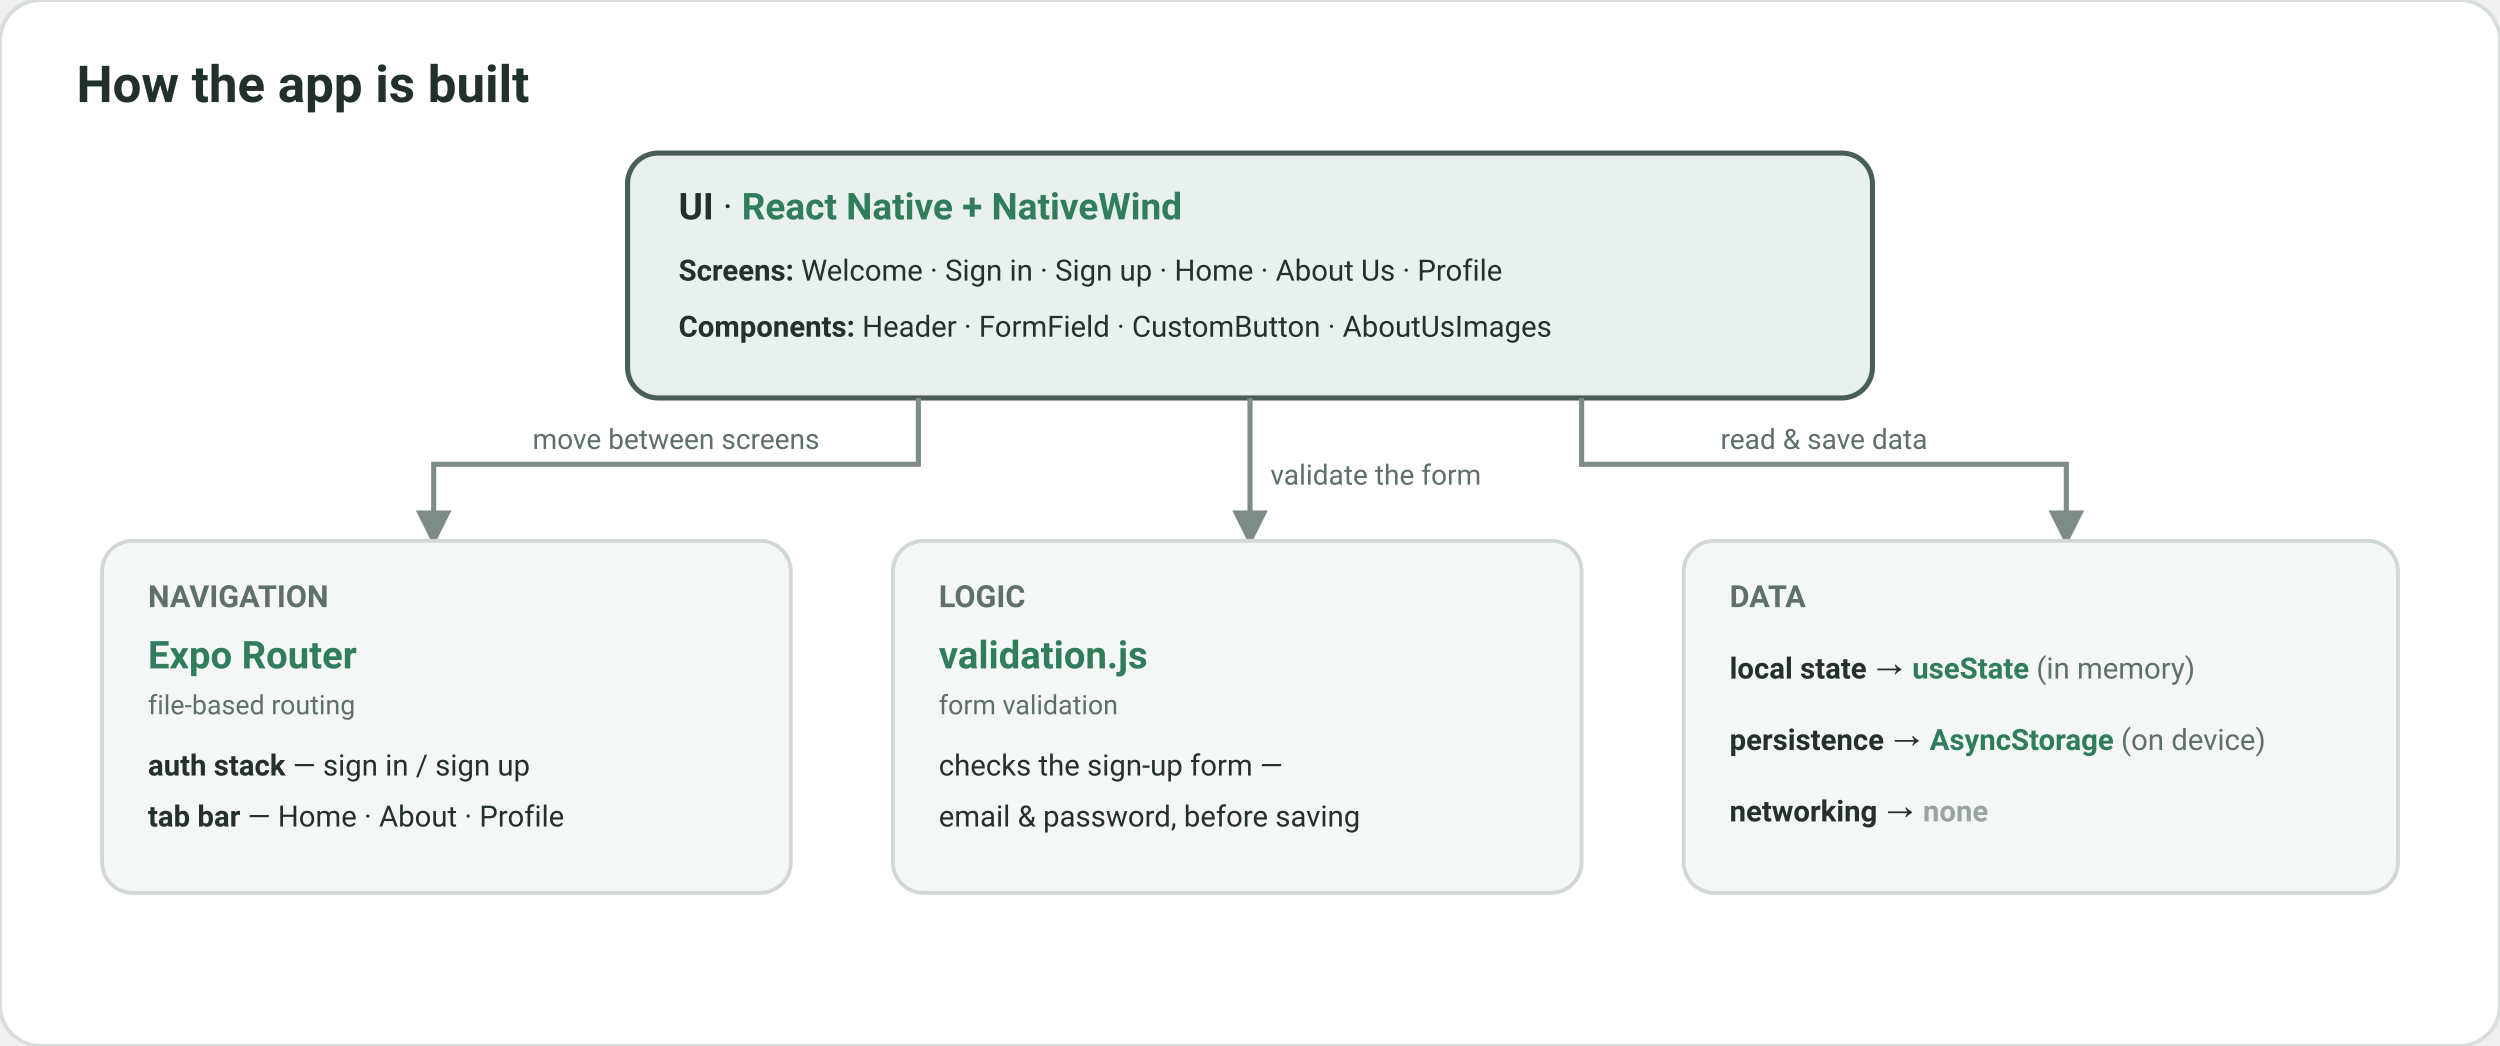
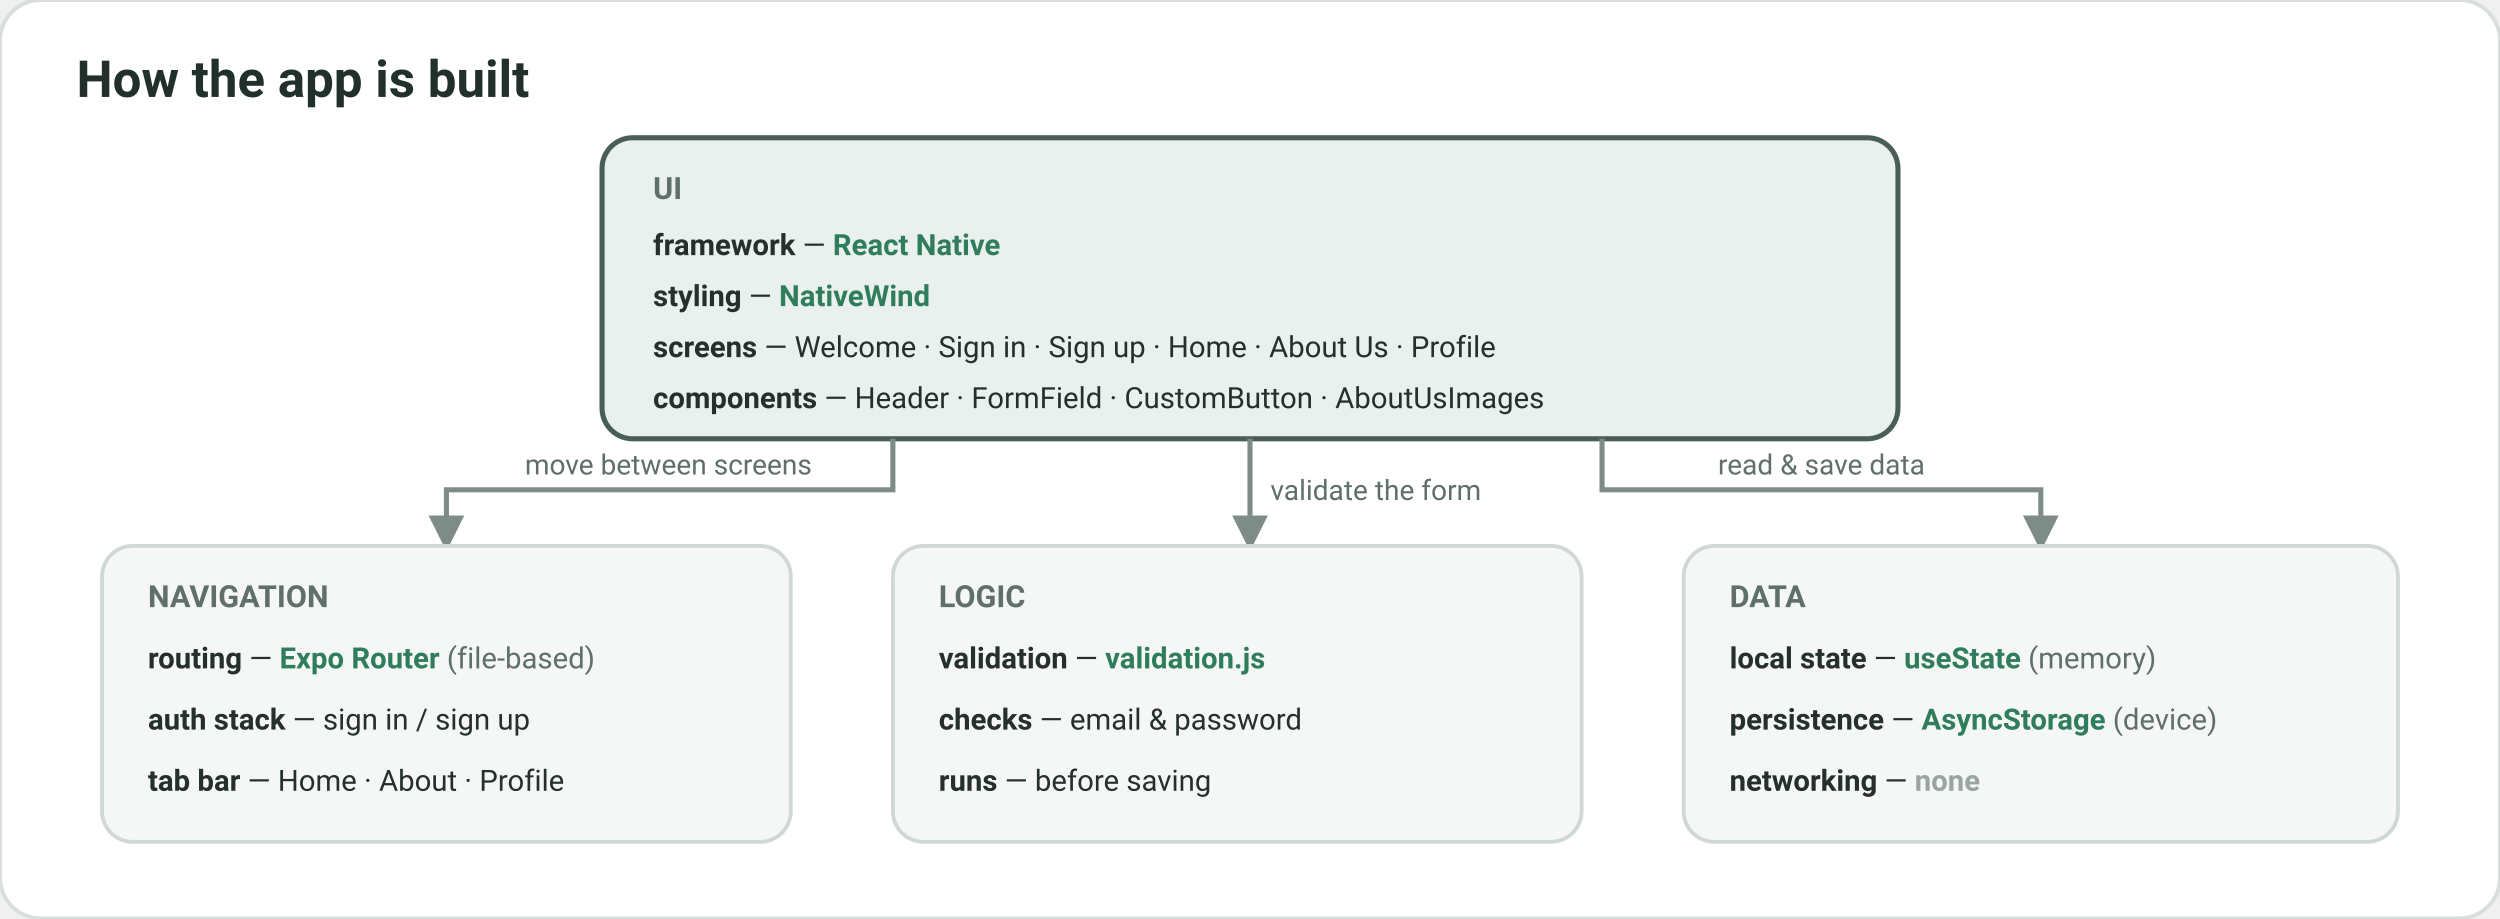
- <svg xmlns="http://www.w3.org/2000/svg" viewBox="0 0 980 410" font-family="-apple-system, Segoe UI, Roboto, Helvetica, Arial, sans-serif">
+ <svg xmlns="http://www.w3.org/2000/svg" viewBox="0 0 980 360" font-family="-apple-system, Segoe UI, Roboto, Helvetica, Arial, sans-serif">
  <defs>
    <marker id="ah" viewBox="0 0 10 10" refX="8.5" refY="5" markerWidth="7" markerHeight="7" orient="auto-start-reverse">
      <path d="M0,0 L10,5 L0,10 z" fill="#7d8c87" />
    </marker>
  </defs>
-   <rect x="0" y="0" width="980" height="410" rx="16" fill="#ffffff" stroke="#d7dedb" stroke-width="1.5" />
-   <text x="30" y="40" font-size="20" font-weight="700" fill="#22302b">How the app is built</text>
-   <rect x="246" y="60" width="488" height="96" rx="12" fill="#e9f0ed" stroke="#495E57" stroke-width="2" />
-   <text x="266" y="86" font-size="14.5" fill="#22302b">
-     <tspan font-weight="700">UI</tspan>  ·  <tspan font-weight="700" fill="#2f7d5b">React Native + NativeWind</tspan>
-   </text>
-   <text x="266" y="110" font-size="11.5" fill="#243029">
-     <tspan font-weight="700">Screens:</tspan> Welcome · Sign in · Sign up · Home · About Us · Profile</text>
-   <text x="266" y="132" font-size="11.5" fill="#243029">
-     <tspan font-weight="700">Components:</tspan> Header · FormField · CustomButton · AboutUsImages</text>
-   <path d="M 360,156 V 182 H 170 V 212" fill="none" stroke="#7d8c87" stroke-width="2" marker-end="url(#ah)" />
-   <text x="265" y="176" text-anchor="middle" font-size="11" fill="#5f6f6a">move between screens</text>
-   <path d="M 490,156 V 212" fill="none" stroke="#7d8c87" stroke-width="2" marker-end="url(#ah)" />
-   <text x="498" y="190" font-size="11" fill="#5f6f6a">validate the form</text>
-   <path d="M 620,156 V 182 H 810 V 212" fill="none" stroke="#7d8c87" stroke-width="2" marker-end="url(#ah)" />
-   <text x="715" y="176" text-anchor="middle" font-size="11" fill="#5f6f6a">read &amp; save data</text>
-   <rect x="40" y="212" width="270" height="138" rx="12" fill="#f4f7f6" stroke="#cfd8d4" stroke-width="1.5" />
+   <rect x="0" y="0" width="980" height="360" rx="16" fill="#ffffff" stroke="#d7dedb" stroke-width="1.5" />
+   <text x="30" y="38" font-size="20" font-weight="700" fill="#22302b">How the app is built</text>
+   <rect x="236" y="54" width="508" height="118" rx="12" fill="#e9f0ed" stroke="#495E57" stroke-width="2" />
+   <text x="256" y="78" font-size="12" font-weight="700" fill="#5f6f6a">UI</text>
+   <g font-size="11.5" fill="#243029">
+     <text x="256" y="100">
+       <tspan font-weight="700">framework</tspan> — <tspan font-weight="700" fill="#2f7d5b">React Native</tspan>
+     </text>
+     <text x="256" y="120">
+       <tspan font-weight="700">styling</tspan> — <tspan font-weight="700" fill="#2f7d5b">NativeWind</tspan>
+     </text>
+     <text x="256" y="140">
+       <tspan font-weight="700">screens</tspan> — Welcome · Sign in · Sign up · Home · About Us · Profile</text>
+     <text x="256" y="160">
+       <tspan font-weight="700">components</tspan> — Header · FormField · CustomButton · AboutUsImages</text>
+   </g>
+   <path d="M 350,172 V 192 H 175 V 214" fill="none" stroke="#7d8c87" stroke-width="2" marker-end="url(#ah)" />
+   <text x="262" y="186" text-anchor="middle" font-size="11" fill="#5f6f6a">move between screens</text>
+   <path d="M 490,172 V 214" fill="none" stroke="#7d8c87" stroke-width="2" marker-end="url(#ah)" />
+   <text x="498" y="196" font-size="11" fill="#5f6f6a">validate the form</text>
+   <path d="M 628,172 V 192 H 800 V 214" fill="none" stroke="#7d8c87" stroke-width="2" marker-end="url(#ah)" />
+   <text x="714" y="186" text-anchor="middle" font-size="11" fill="#5f6f6a">read &amp; save data</text>
+   <rect x="40" y="214" width="270" height="116" rx="12" fill="#f4f7f6" stroke="#cfd8d4" stroke-width="1.5" />
  <text x="58" y="238" font-size="12" font-weight="700" fill="#5f6f6a">NAVIGATION</text>
-   <text x="58" y="262" font-size="15" font-weight="700" fill="#2f7d5b">Expo Router</text>
-   <text x="58" y="280" font-size="10.5" fill="#5f6f6a">file-based routing</text>
-   <text x="58" y="304" font-size="11.5" fill="#243029">
-     <tspan font-weight="700">auth stack</tspan> — sign in / sign up</text>
-   <text x="58" y="324" font-size="11.5" fill="#243029">
-     <tspan font-weight="700">tab bar</tspan> — Home · About · Profile</text>
-   <rect x="350" y="212" width="270" height="138" rx="12" fill="#f4f7f6" stroke="#cfd8d4" stroke-width="1.5" />
+   <g font-size="11.5" fill="#243029">
+     <text x="58" y="262">
+       <tspan font-weight="700">routing</tspan> — <tspan font-weight="700" fill="#2f7d5b">Expo Router</tspan>
+       <tspan fill="#5f6f6a">(file-based)</tspan>
+     </text>
+     <text x="58" y="286">
+       <tspan font-weight="700">auth stack</tspan> — sign in / sign up</text>
+     <text x="58" y="310">
+       <tspan font-weight="700">tab bar</tspan> — Home · About · Profile</text>
+   </g>
+   <rect x="350" y="214" width="270" height="116" rx="12" fill="#f4f7f6" stroke="#cfd8d4" stroke-width="1.5" />
  <text x="368" y="238" font-size="12" font-weight="700" fill="#5f6f6a">LOGIC</text>
-   <text x="368" y="262" font-size="15" font-weight="700" fill="#2f7d5b">validation.js</text>
-   <text x="368" y="280" font-size="10.5" fill="#5f6f6a">form validation</text>
-   <text x="368" y="304" font-size="11.5" fill="#243029">checks the sign-up form —</text>
-   <text x="368" y="324" font-size="11.5" fill="#243029">email &amp; password, before saving</text>
-   <rect x="660" y="212" width="280" height="138" rx="12" fill="#f4f7f6" stroke="#cfd8d4" stroke-width="1.5" />
+   <g font-size="11.5" fill="#243029">
+     <text x="368" y="262">
+       <tspan font-weight="700">validation</tspan> — <tspan font-weight="700" fill="#2f7d5b">validation.js</tspan>
+     </text>
+     <text x="368" y="286">
+       <tspan font-weight="700">checks</tspan> — email &amp; password</text>
+     <text x="368" y="310">
+       <tspan font-weight="700">runs</tspan> — before saving</text>
+   </g>
+   <rect x="660" y="214" width="280" height="116" rx="12" fill="#f4f7f6" stroke="#cfd8d4" stroke-width="1.5" />
  <text x="678" y="238" font-size="12" font-weight="700" fill="#5f6f6a">DATA</text>
-   <text x="678" y="266" font-size="11.5" fill="#243029">
-     <tspan font-weight="700">local state</tspan> → <tspan font-weight="700" fill="#2f7d5b">useState</tspan>
-     <tspan fill="#5f6f6a">(in memory)</tspan>
-   </text>
-   <text x="678" y="294" font-size="11.5" fill="#243029">
-     <tspan font-weight="700">persistence</tspan> → <tspan font-weight="700" fill="#2f7d5b">AsyncStorage</tspan>
-     <tspan fill="#5f6f6a">(on device)</tspan>
-   </text>
-   <text x="678" y="322" font-size="11.5" fill="#243029">
-     <tspan font-weight="700">networking</tspan> → <tspan font-weight="700" fill="#9aa5a1">none</tspan>
-   </text>
+   <g font-size="11.5" fill="#243029">
+     <text x="678" y="262">
+       <tspan font-weight="700">local state</tspan> — <tspan font-weight="700" fill="#2f7d5b">useState</tspan>
+       <tspan fill="#5f6f6a">(memory)</tspan>
+     </text>
+     <text x="678" y="286">
+       <tspan font-weight="700">persistence</tspan> — <tspan font-weight="700" fill="#2f7d5b">AsyncStorage</tspan>
+       <tspan fill="#5f6f6a">(device)</tspan>
+     </text>
+     <text x="678" y="310">
+       <tspan font-weight="700">networking</tspan> — <tspan font-weight="700" fill="#9aa5a1">none</tspan>
+     </text>
+   </g>
</svg>
